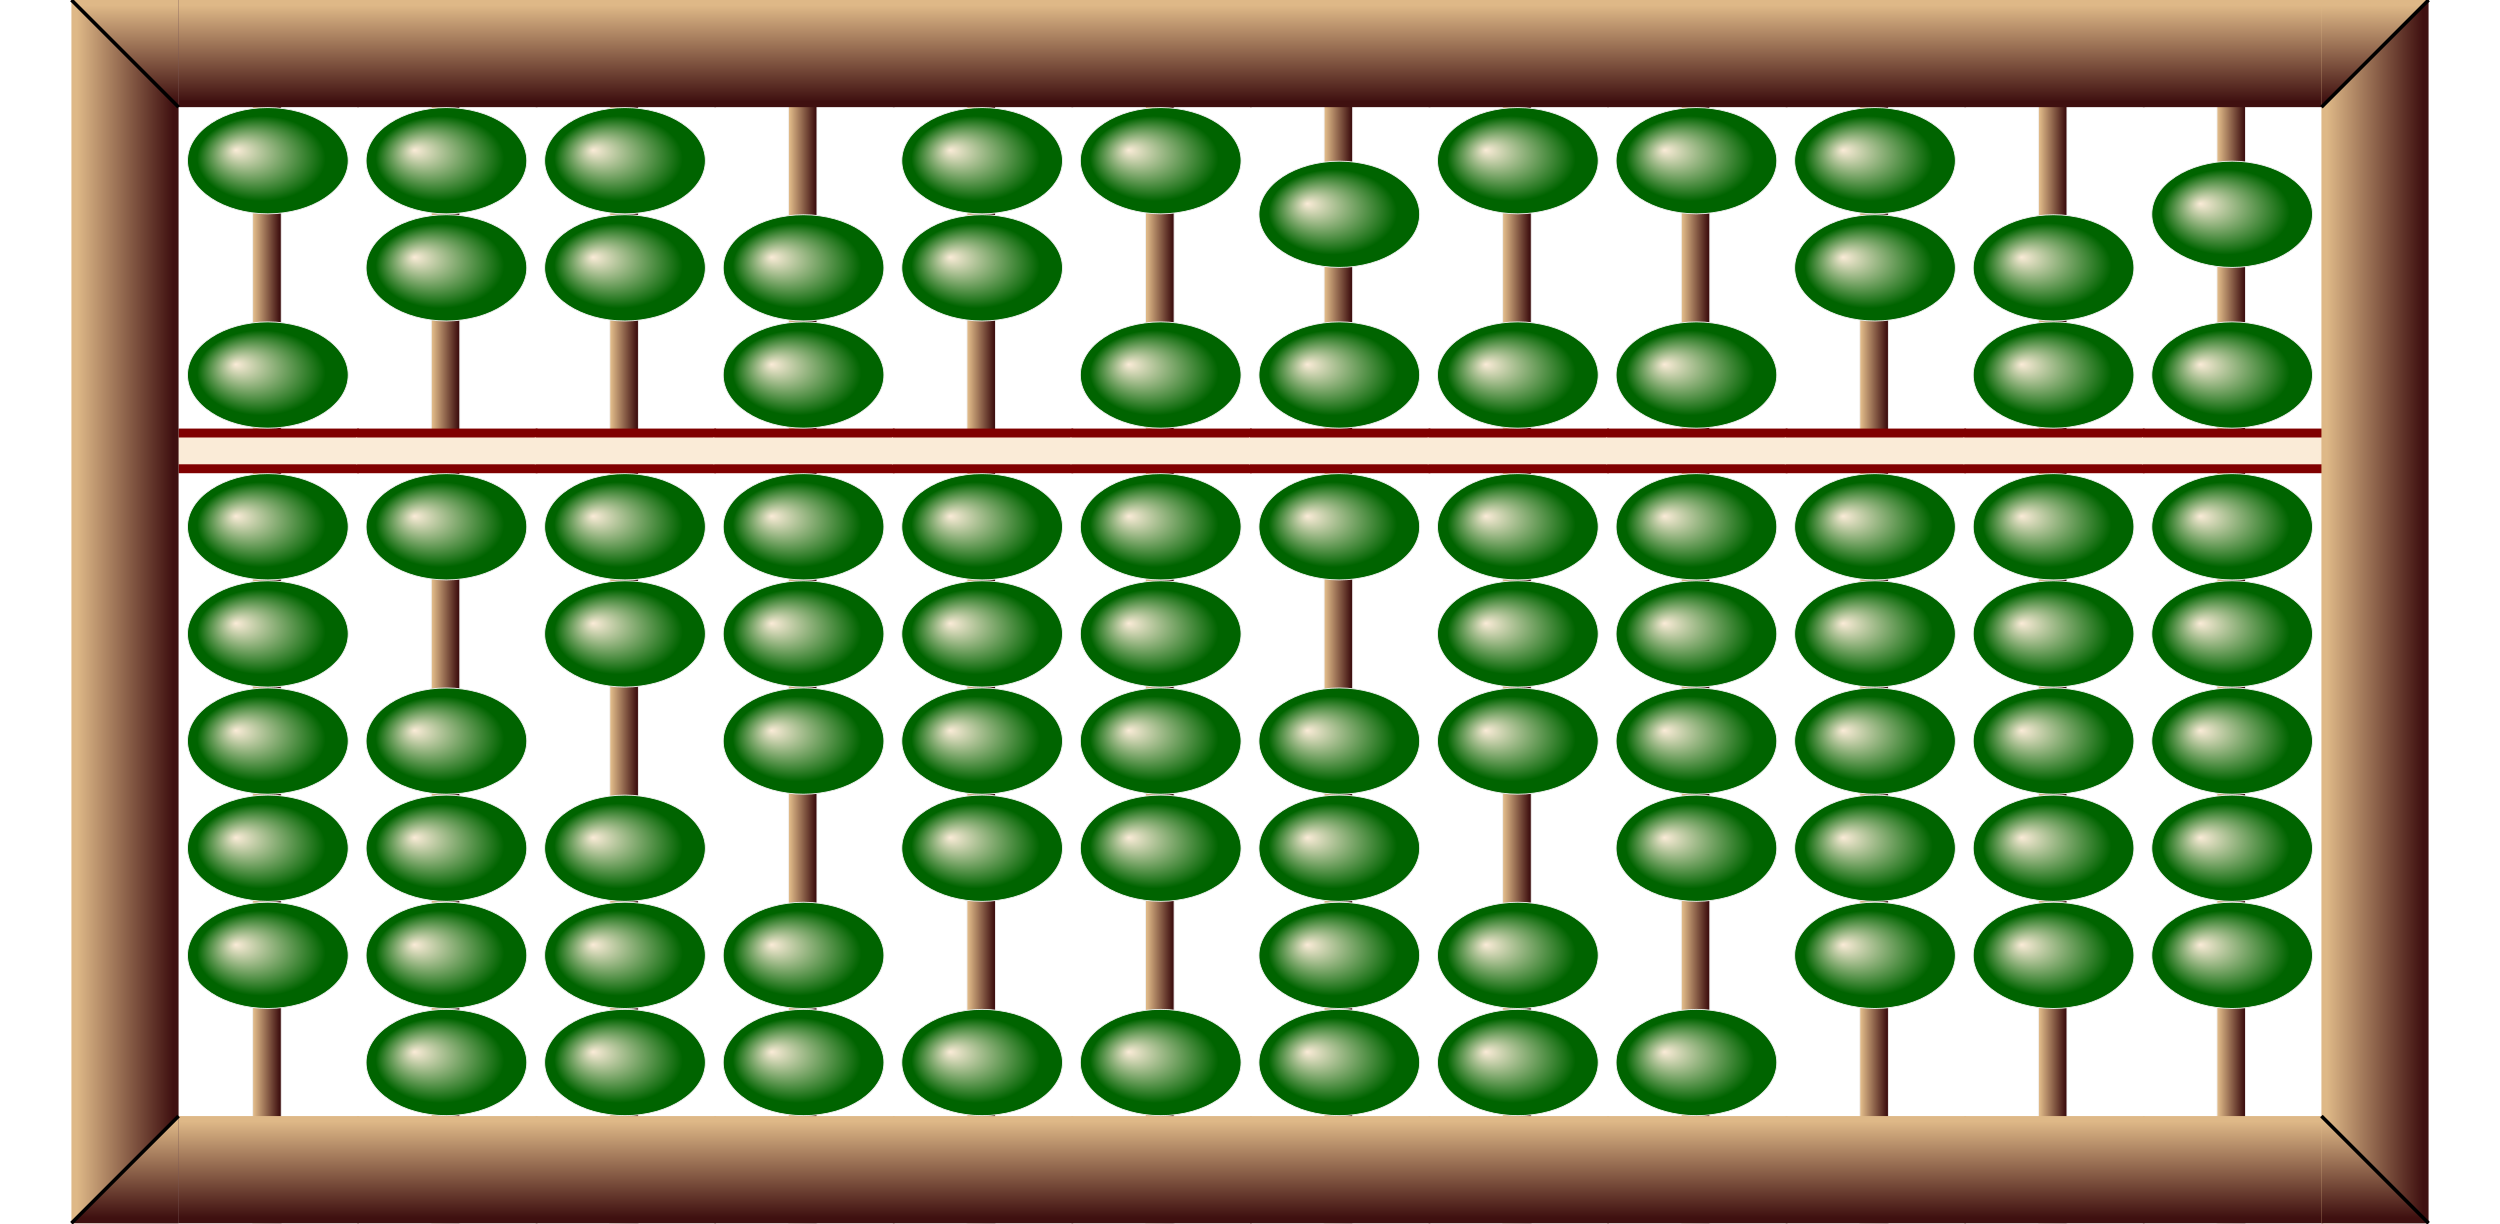
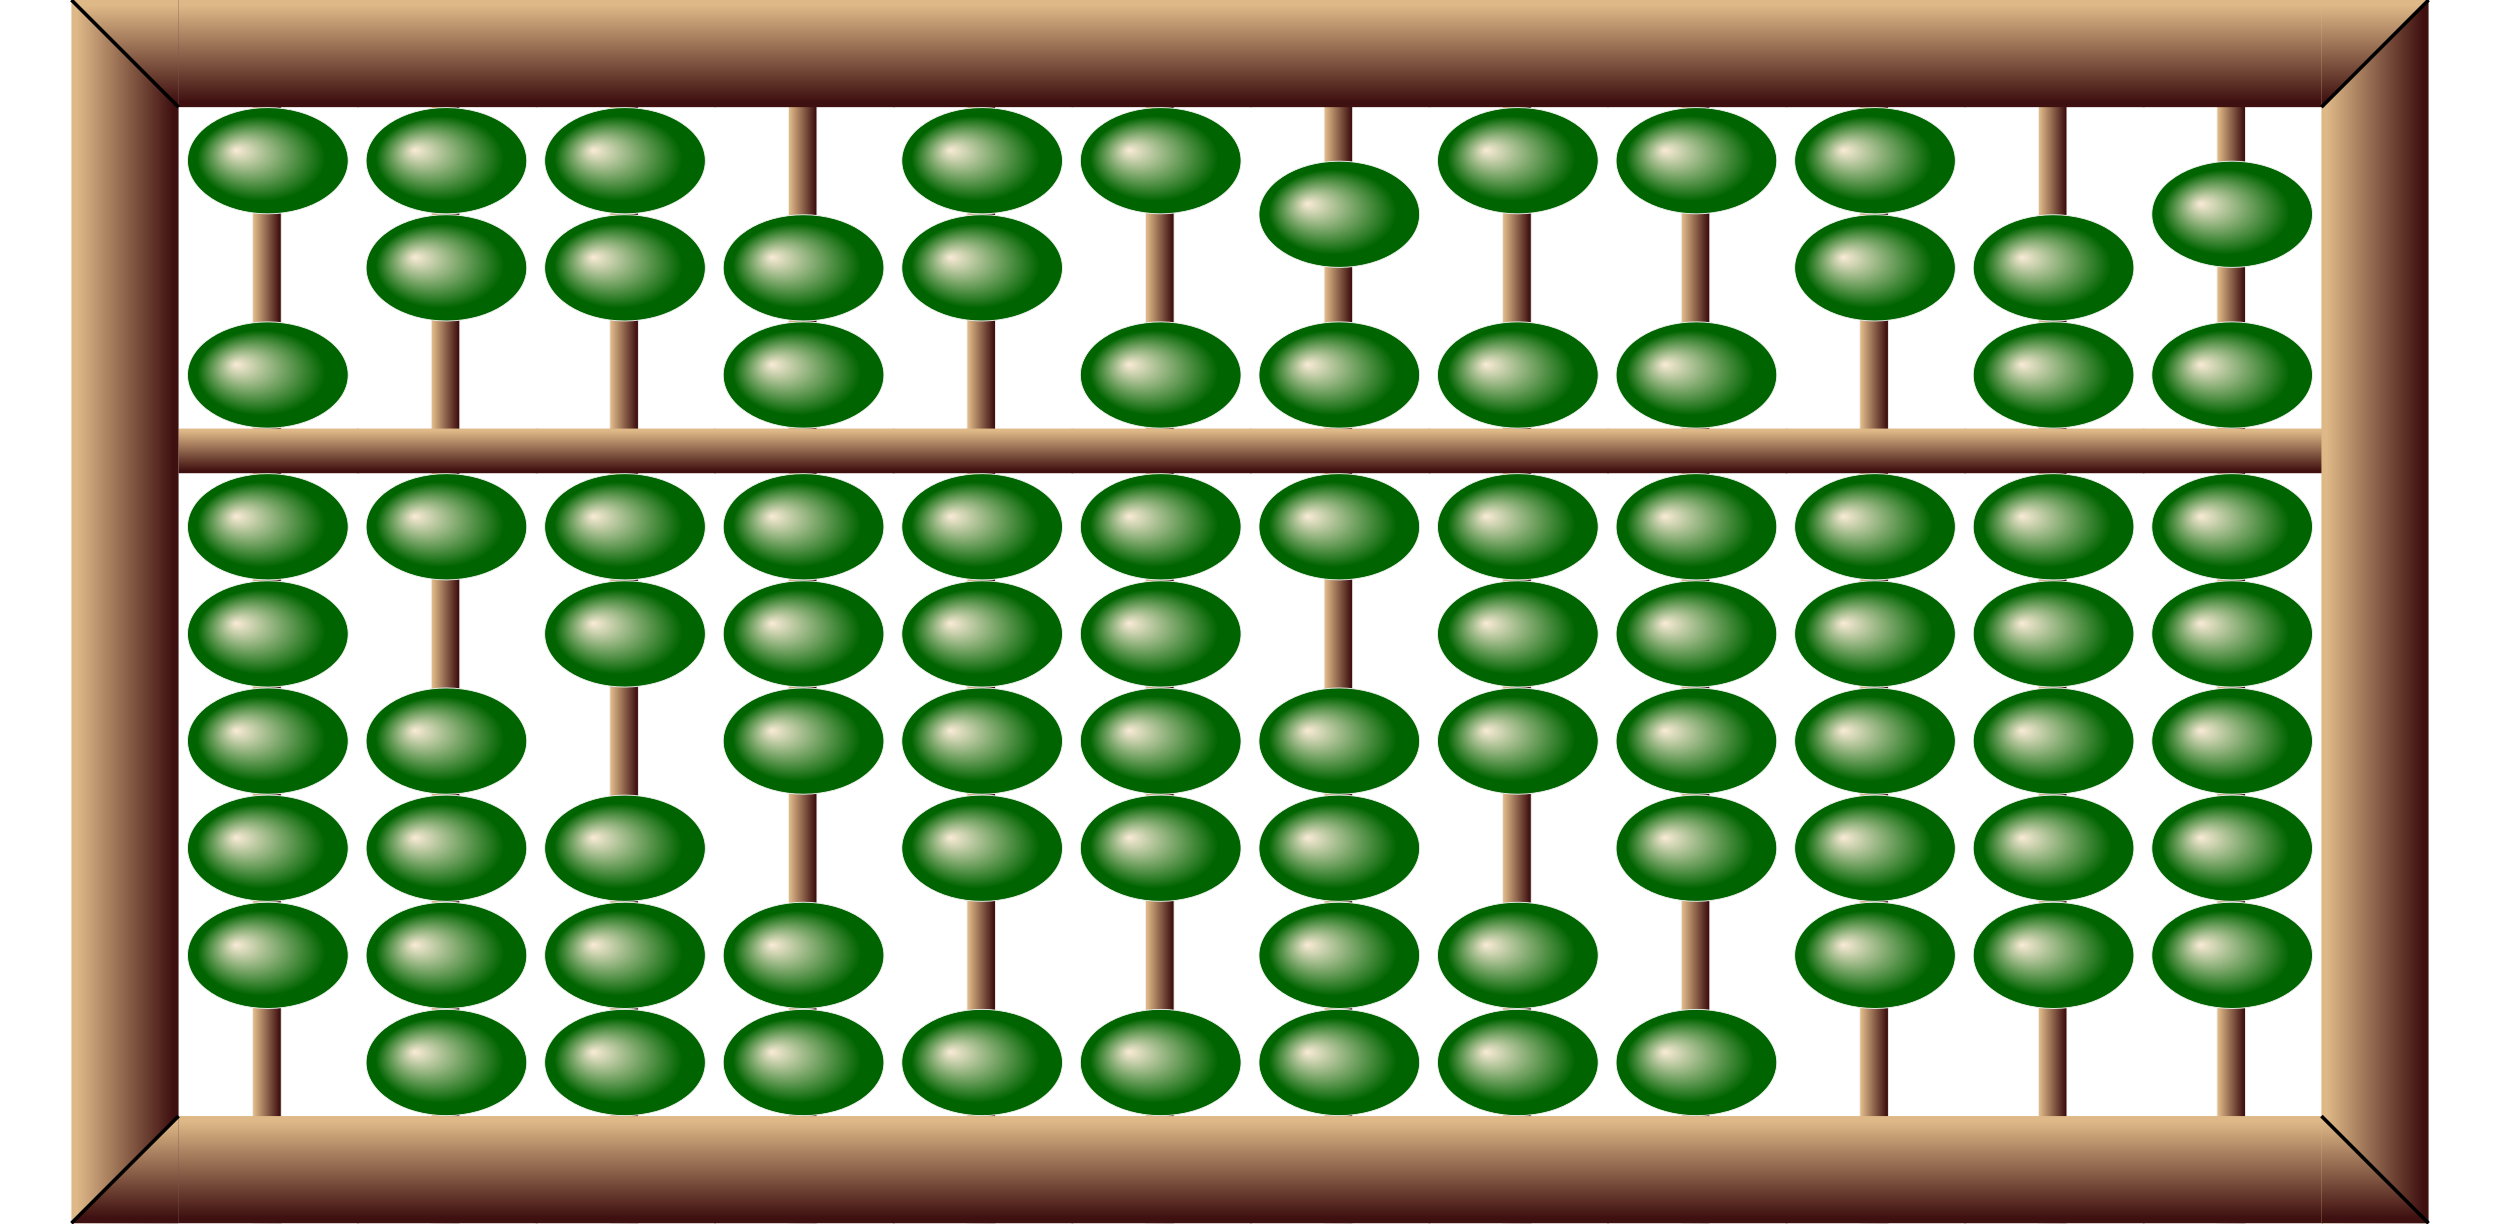
<svg xmlns="http://www.w3.org/2000/svg" x="0px" y="0px" width="700.0px" height="342.5px" viewBox="0 0 2800 1370">
  <style>
.names {;
font: bold 80px mono;
fill: Gold;
}
</style>
  <defs>
    <radialGradient id="grad1" cx="50%" cy="50%" r="50%" fx="30%" fy="40%">
      <stop offset="0%" stop-color="antiquewhite" />
      <stop offset="80%" stop-color="Darkgreen" />
    </radialGradient>
    <linearGradient id="rodgrad">
      <stop offset="5%" stop-color="BurlyWood" />
      <stop offset="95%" stop-color="#3f1010" />
    </linearGradient>
    <linearGradient id="framegrad">
      <stop offset="5%" stop-color="BurlyWood" />
      <stop offset="95%" stop-color="#3f1010" />
    </linearGradient>
    <linearGradient id="framegrad2" gradientTransform="rotate(90)">
      <stop offset="5%" stop-color="BurlyWood" />
      <stop offset="95%" stop-color="#3f1010" />
    </linearGradient>
    <linearGradient id="jap1">
      <stop offset="5%" stop-color="BurlyWood" />
      <stop offset="95%" stop-color="#3f0010" />
    </linearGradient>
    <linearGradient id="jap2">
      <stop offset="5%" stop-color="#250000" />
      <stop offset="95%" stop-color="Peru" />
    </linearGradient>
    <g id="bead">
      <polygon fill="url(#jap1)" stroke="#F2F2F2" points="80,0 5,60 195,60 119,0" />
      <polygon fill="url(#jap2)" stroke="#F2F2F2" points="119,120 195,60 5,60 80,120" />
    </g>
    <g id="bead2">
      <ellipse cx="100" cy="60" rx="90" ry="59.5" fill="url(#grad1)" stroke="#F2F2F2" />
    </g>
    <g id="frame">
      <rect y="0" fill="url(#framegrad2)" width="202" height="120" />
    </g>
    <g id="bar">
-       <rect x="0" y="0" width="202" height="50" fill="Maroon" />
+       <rect x="0" y="0" width="202" height="50" fill="Black" />
      <rect x="-1" y="10" fill="AntiqueWhite" width="202" height="30" />
    </g>
    <g id="bardot">
      <use href="#bar" />
+       <circle cx="100" cy="25" r="12" stroke="black" stroke-width="3" fill="green" />
+     </g>
+     <g id="barc">
+       <rect x="0" y="0" width="202" height="50" fill="url(#framegrad2)" />
+     </g>
+     <g id="barcdot">
+       <use href="#barc" />
      <circle cx="100" cy="25" r="12" stroke="black" stroke-width="3" fill="green" />
    </g>
  </defs>
  <rect x="283" y="0.5" fill="url(#rodgrad)" stroke="#F2F2F2" width="32" height="1370" />
  <use href="#frame" x="200" y="0" />
  <use href="#frame" x="200" y="1250" />
-   <use href="#bar" x="200" y="480" />
+   <use href="#barc" x="200" y="480" />
  <use href="#bead2" x="200" y="120" />
  <use href="#bead2" x="200" y="360" />
  <use href="#bead2" x="200" y="530" />
  <use href="#bead2" x="200" y="650" />
  <use href="#bead2" x="200" y="770" />
  <use href="#bead2" x="200" y="890" />
  <use href="#bead2" x="200" y="1010" />
  <rect x="483" y="0.5" fill="url(#rodgrad)" stroke="#F2F2F2" width="32" height="1370" />
  <use href="#frame" x="400" y="0" />
  <use href="#frame" x="400" y="1250" />
-   <use href="#bar" x="400" y="480" />
+   <use href="#barc" x="400" y="480" />
  <use href="#bead2" x="400" y="120" />
  <use href="#bead2" x="400" y="240" />
  <use href="#bead2" x="400" y="530" />
  <use href="#bead2" x="400" y="770" />
  <use href="#bead2" x="400" y="890" />
  <use href="#bead2" x="400" y="1010" />
  <use href="#bead2" x="400" y="1130" />
  <rect x="683" y="0.5" fill="url(#rodgrad)" stroke="#F2F2F2" width="32" height="1370" />
  <use href="#frame" x="600" y="0" />
  <use href="#frame" x="600" y="1250" />
-   <use href="#bar" x="600" y="480" />
+   <use href="#barc" x="600" y="480" />
  <use href="#bead2" x="600" y="120" />
  <use href="#bead2" x="600" y="240" />
  <use href="#bead2" x="600" y="530" />
  <use href="#bead2" x="600" y="650" />
  <use href="#bead2" x="600" y="890" />
  <use href="#bead2" x="600" y="1010" />
  <use href="#bead2" x="600" y="1130" />
  <rect x="883" y="0.5" fill="url(#rodgrad)" stroke="#F2F2F2" width="32" height="1370" />
  <use href="#frame" x="800" y="0" />
  <use href="#frame" x="800" y="1250" />
-   <use href="#bar" x="800" y="480" />
+   <use href="#barc" x="800" y="480" />
  <use href="#bead2" x="800" y="240" />
  <use href="#bead2" x="800" y="360" />
  <use href="#bead2" x="800" y="530" />
  <use href="#bead2" x="800" y="650" />
  <use href="#bead2" x="800" y="770" />
  <use href="#bead2" x="800" y="1010" />
  <use href="#bead2" x="800" y="1130" />
  <rect x="1083" y="0.5" fill="url(#rodgrad)" stroke="#F2F2F2" width="32" height="1370" />
  <use href="#frame" x="1000" y="0" />
  <use href="#frame" x="1000" y="1250" />
-   <use href="#bar" x="1000" y="480" />
+   <use href="#barc" x="1000" y="480" />
  <use href="#bead2" x="1000" y="120" />
  <use href="#bead2" x="1000" y="240" />
  <use href="#bead2" x="1000" y="530" />
  <use href="#bead2" x="1000" y="650" />
  <use href="#bead2" x="1000" y="770" />
  <use href="#bead2" x="1000" y="890" />
  <use href="#bead2" x="1000" y="1130" />
  <rect x="1283" y="0.5" fill="url(#rodgrad)" stroke="#F2F2F2" width="32" height="1370" />
  <use href="#frame" x="1200" y="0" />
  <use href="#frame" x="1200" y="1250" />
-   <use href="#bar" x="1200" y="480" />
+   <use href="#barc" x="1200" y="480" />
  <use href="#bead2" x="1200" y="120" />
  <use href="#bead2" x="1200" y="360" />
  <use href="#bead2" x="1200" y="530" />
  <use href="#bead2" x="1200" y="650" />
  <use href="#bead2" x="1200" y="770" />
  <use href="#bead2" x="1200" y="890" />
  <use href="#bead2" x="1200" y="1130" />
  <rect x="1483" y="0.5" fill="url(#rodgrad)" stroke="#F2F2F2" width="32" height="1370" />
  <use href="#frame" x="1400" y="0" />
  <use href="#frame" x="1400" y="1250" />
-   <use href="#bar" x="1400" y="480" />
+   <use href="#barc" x="1400" y="480" />
  <use href="#bead2" x="1400" y="180" />
  <use href="#bead2" x="1400" y="360" />
  <use href="#bead2" x="1400" y="530" />
  <use href="#bead2" x="1400" y="770" />
  <use href="#bead2" x="1400" y="890" />
  <use href="#bead2" x="1400" y="1010" />
  <use href="#bead2" x="1400" y="1130" />
  <rect x="1683" y="0.5" fill="url(#rodgrad)" stroke="#F2F2F2" width="32" height="1370" />
  <use href="#frame" x="1600" y="0" />
  <use href="#frame" x="1600" y="1250" />
-   <use href="#bar" x="1600" y="480" />
+   <use href="#barc" x="1600" y="480" />
  <use href="#bead2" x="1600" y="120" />
  <use href="#bead2" x="1600" y="360" />
  <use href="#bead2" x="1600" y="530" />
  <use href="#bead2" x="1600" y="650" />
  <use href="#bead2" x="1600" y="770" />
  <use href="#bead2" x="1600" y="1010" />
  <use href="#bead2" x="1600" y="1130" />
  <rect x="1883" y="0.5" fill="url(#rodgrad)" stroke="#F2F2F2" width="32" height="1370" />
  <use href="#frame" x="1800" y="0" />
  <use href="#frame" x="1800" y="1250" />
-   <use href="#bar" x="1800" y="480" />
+   <use href="#barc" x="1800" y="480" />
  <use href="#bead2" x="1800" y="120" />
  <use href="#bead2" x="1800" y="360" />
  <use href="#bead2" x="1800" y="530" />
  <use href="#bead2" x="1800" y="650" />
  <use href="#bead2" x="1800" y="770" />
  <use href="#bead2" x="1800" y="890" />
  <use href="#bead2" x="1800" y="1130" />
  <rect x="2083" y="0.5" fill="url(#rodgrad)" stroke="#F2F2F2" width="32" height="1370" />
  <use href="#frame" x="2000" y="0" />
  <use href="#frame" x="2000" y="1250" />
-   <use href="#bar" x="2000" y="480" />
+   <use href="#barc" x="2000" y="480" />
  <use href="#bead2" x="2000" y="120" />
  <use href="#bead2" x="2000" y="240" />
  <use href="#bead2" x="2000" y="530" />
  <use href="#bead2" x="2000" y="650" />
  <use href="#bead2" x="2000" y="770" />
  <use href="#bead2" x="2000" y="890" />
  <use href="#bead2" x="2000" y="1010" />
  <rect x="2283" y="0.5" fill="url(#rodgrad)" stroke="#F2F2F2" width="32" height="1370" />
  <use href="#frame" x="2200" y="0" />
  <use href="#frame" x="2200" y="1250" />
-   <use href="#bar" x="2200" y="480" />
+   <use href="#barc" x="2200" y="480" />
  <use href="#bead2" x="2200" y="240" />
  <use href="#bead2" x="2200" y="360" />
  <use href="#bead2" x="2200" y="530" />
  <use href="#bead2" x="2200" y="650" />
  <use href="#bead2" x="2200" y="770" />
  <use href="#bead2" x="2200" y="890" />
  <use href="#bead2" x="2200" y="1010" />
  <rect x="2483" y="0.5" fill="url(#rodgrad)" stroke="#F2F2F2" width="32" height="1370" />
  <use href="#frame" x="2400" y="0" />
  <use href="#frame" x="2400" y="1250" />
-   <use href="#bar" x="2400" y="480" />
+   <use href="#barc" x="2400" y="480" />
  <use href="#bead2" x="2400" y="180" />
  <use href="#bead2" x="2400" y="360" />
  <use href="#bead2" x="2400" y="530" />
  <use href="#bead2" x="2400" y="650" />
  <use href="#bead2" x="2400" y="770" />
  <use href="#bead2" x="2400" y="890" />
  <use href="#bead2" x="2400" y="1010" />
  <rect x="80" y="0" fill="url(#framegrad)" width="120" height="1370" />
  <polygon fill="url(#framegrad2)" points="80,0 200,120 200,0" />
  <line x1="80" y1="0" x2="200" y2="120" stroke="black" stroke-width="4" />
  <polygon fill="url(#framegrad2)" points="80,1370      200,1250 200,1370" />
  <line x1="80" y1="1370" x2="200" y2="1250" stroke="black" stroke-width="4" />
  <rect x="2600" y="0" fill="url(#framegrad)" width="120" height="1370" />
  <polygon fill="url(#framegrad2)" points="2600,120      2720,0 2600,0" />
  <line x1="2600" y1="120" x2="2720" y2="0" stroke="black" stroke-width="4" />
  <polygon fill="url(#framegrad2)" points="2600,     1250 2720,1370 2600,1370" />
  <line x1="2600" y1="1250" x2="2720" y2="1370" stroke="black" stroke-width="4" />
</svg>
